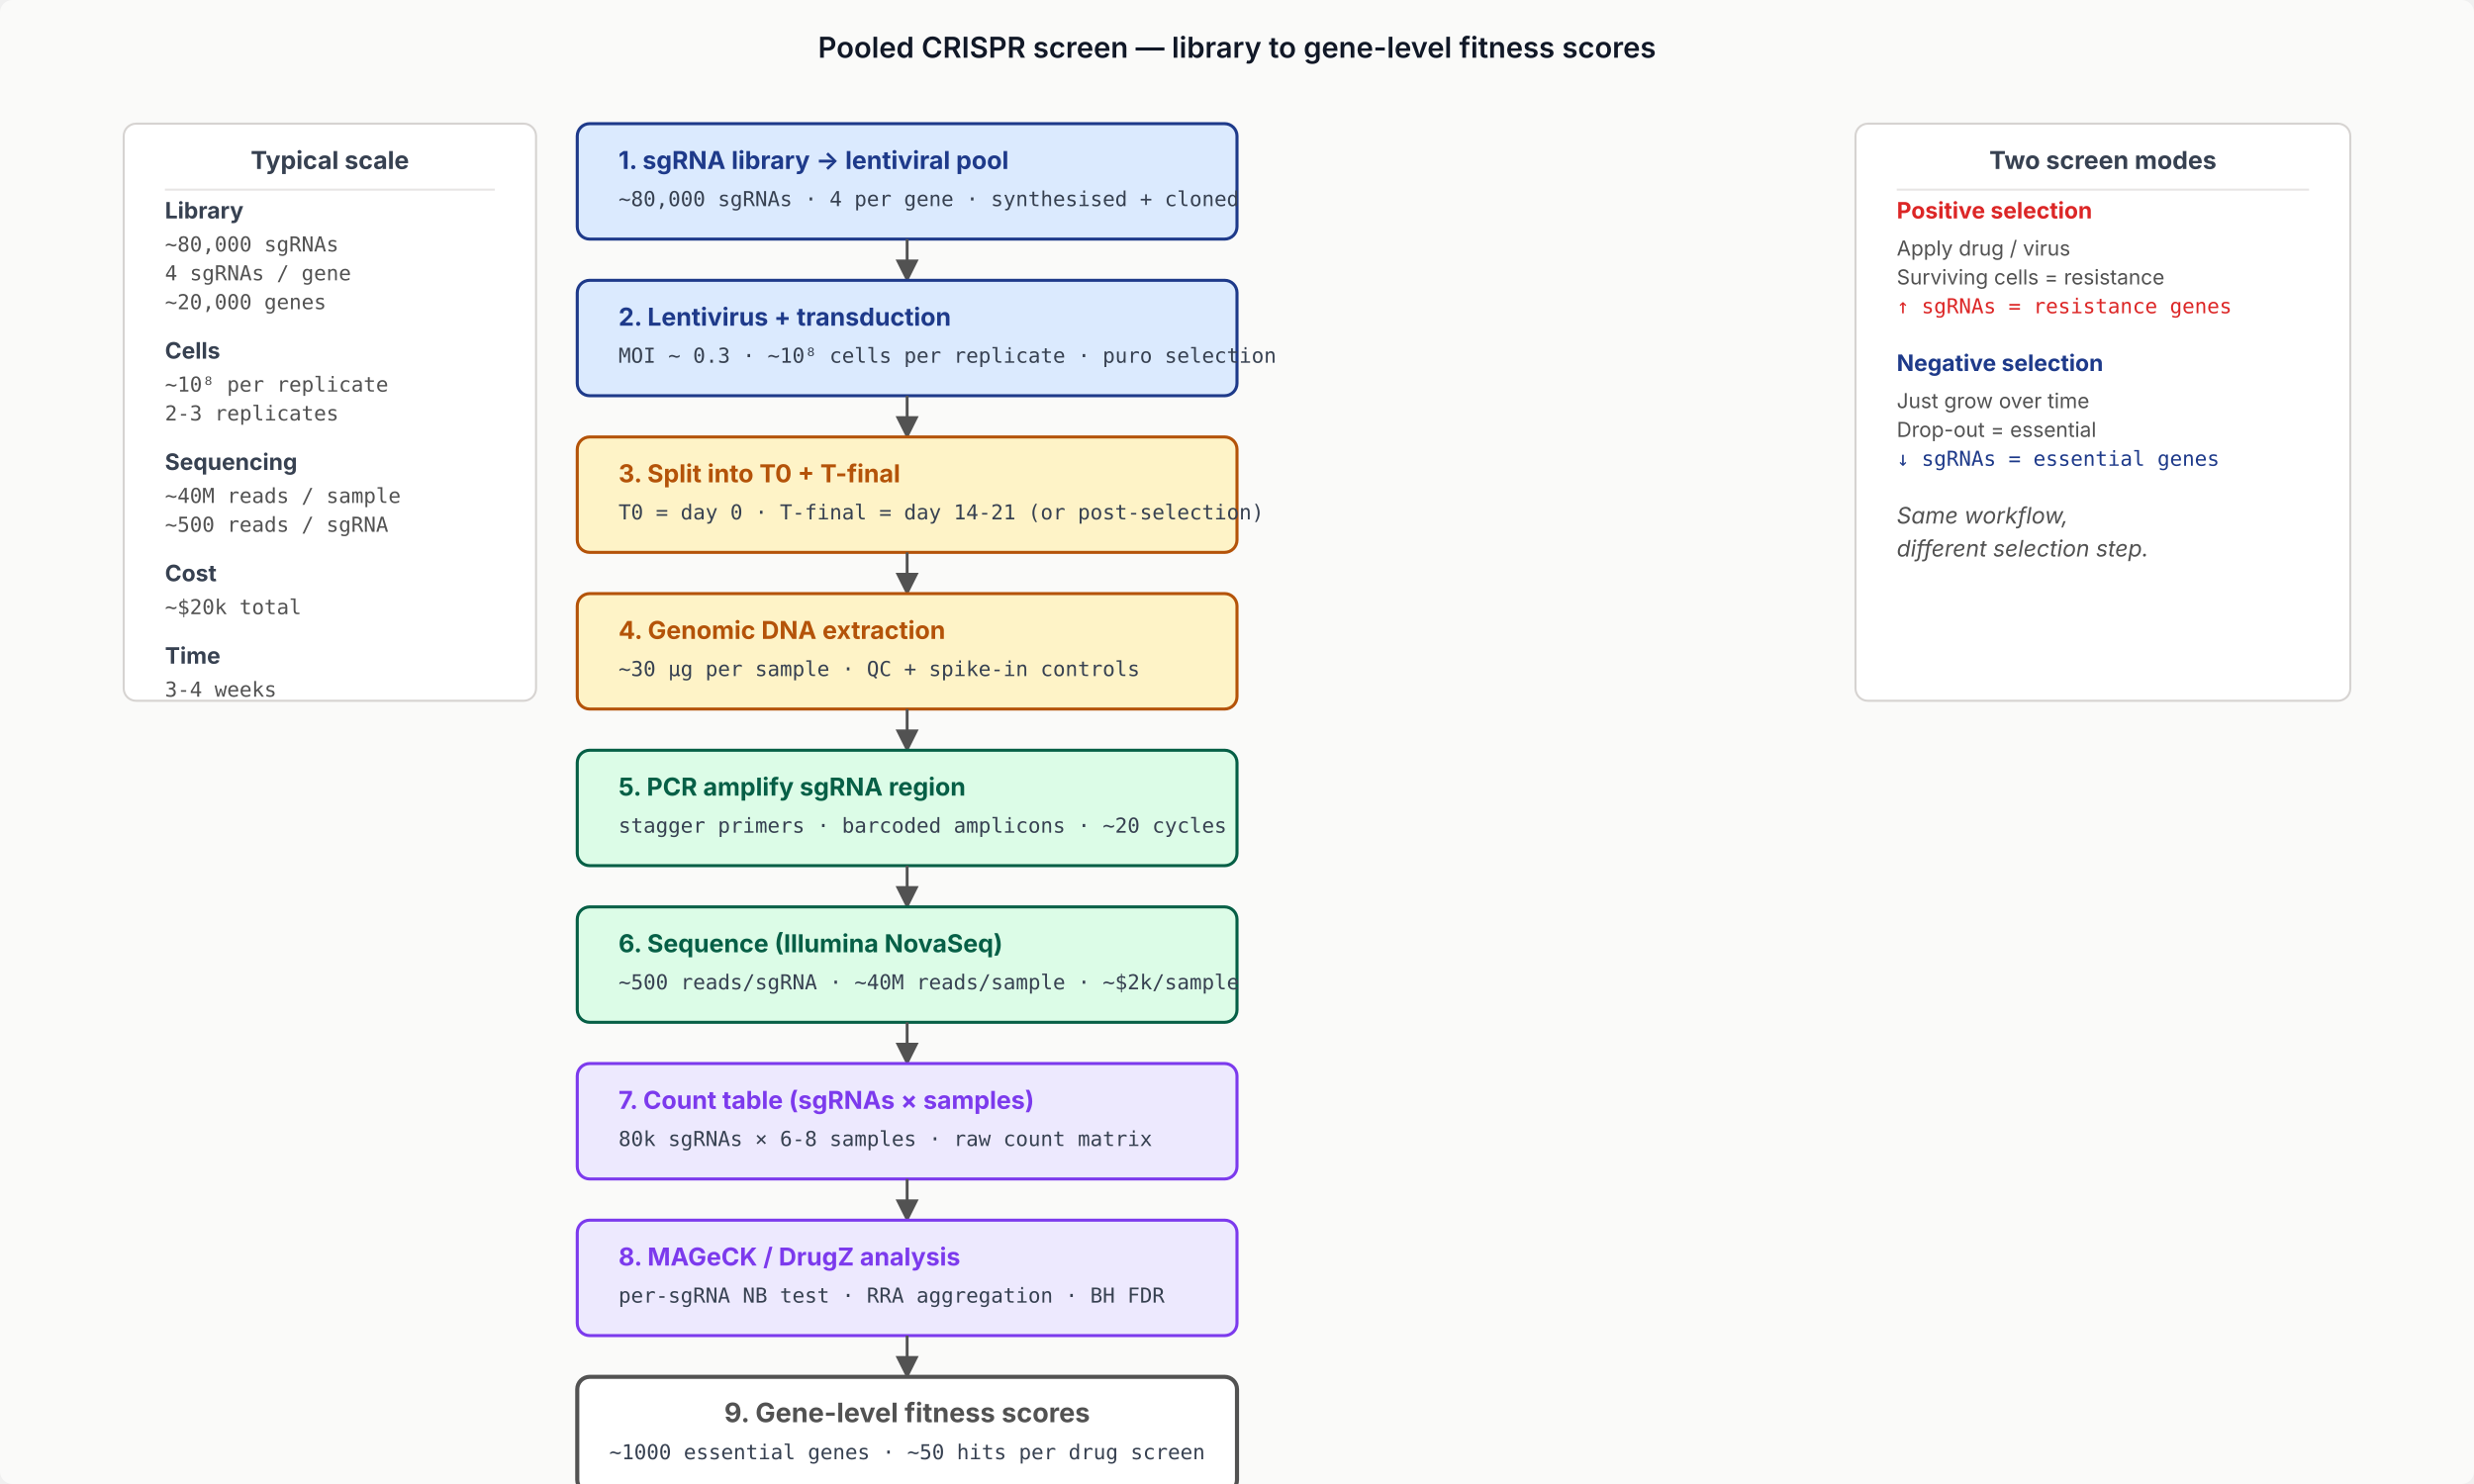
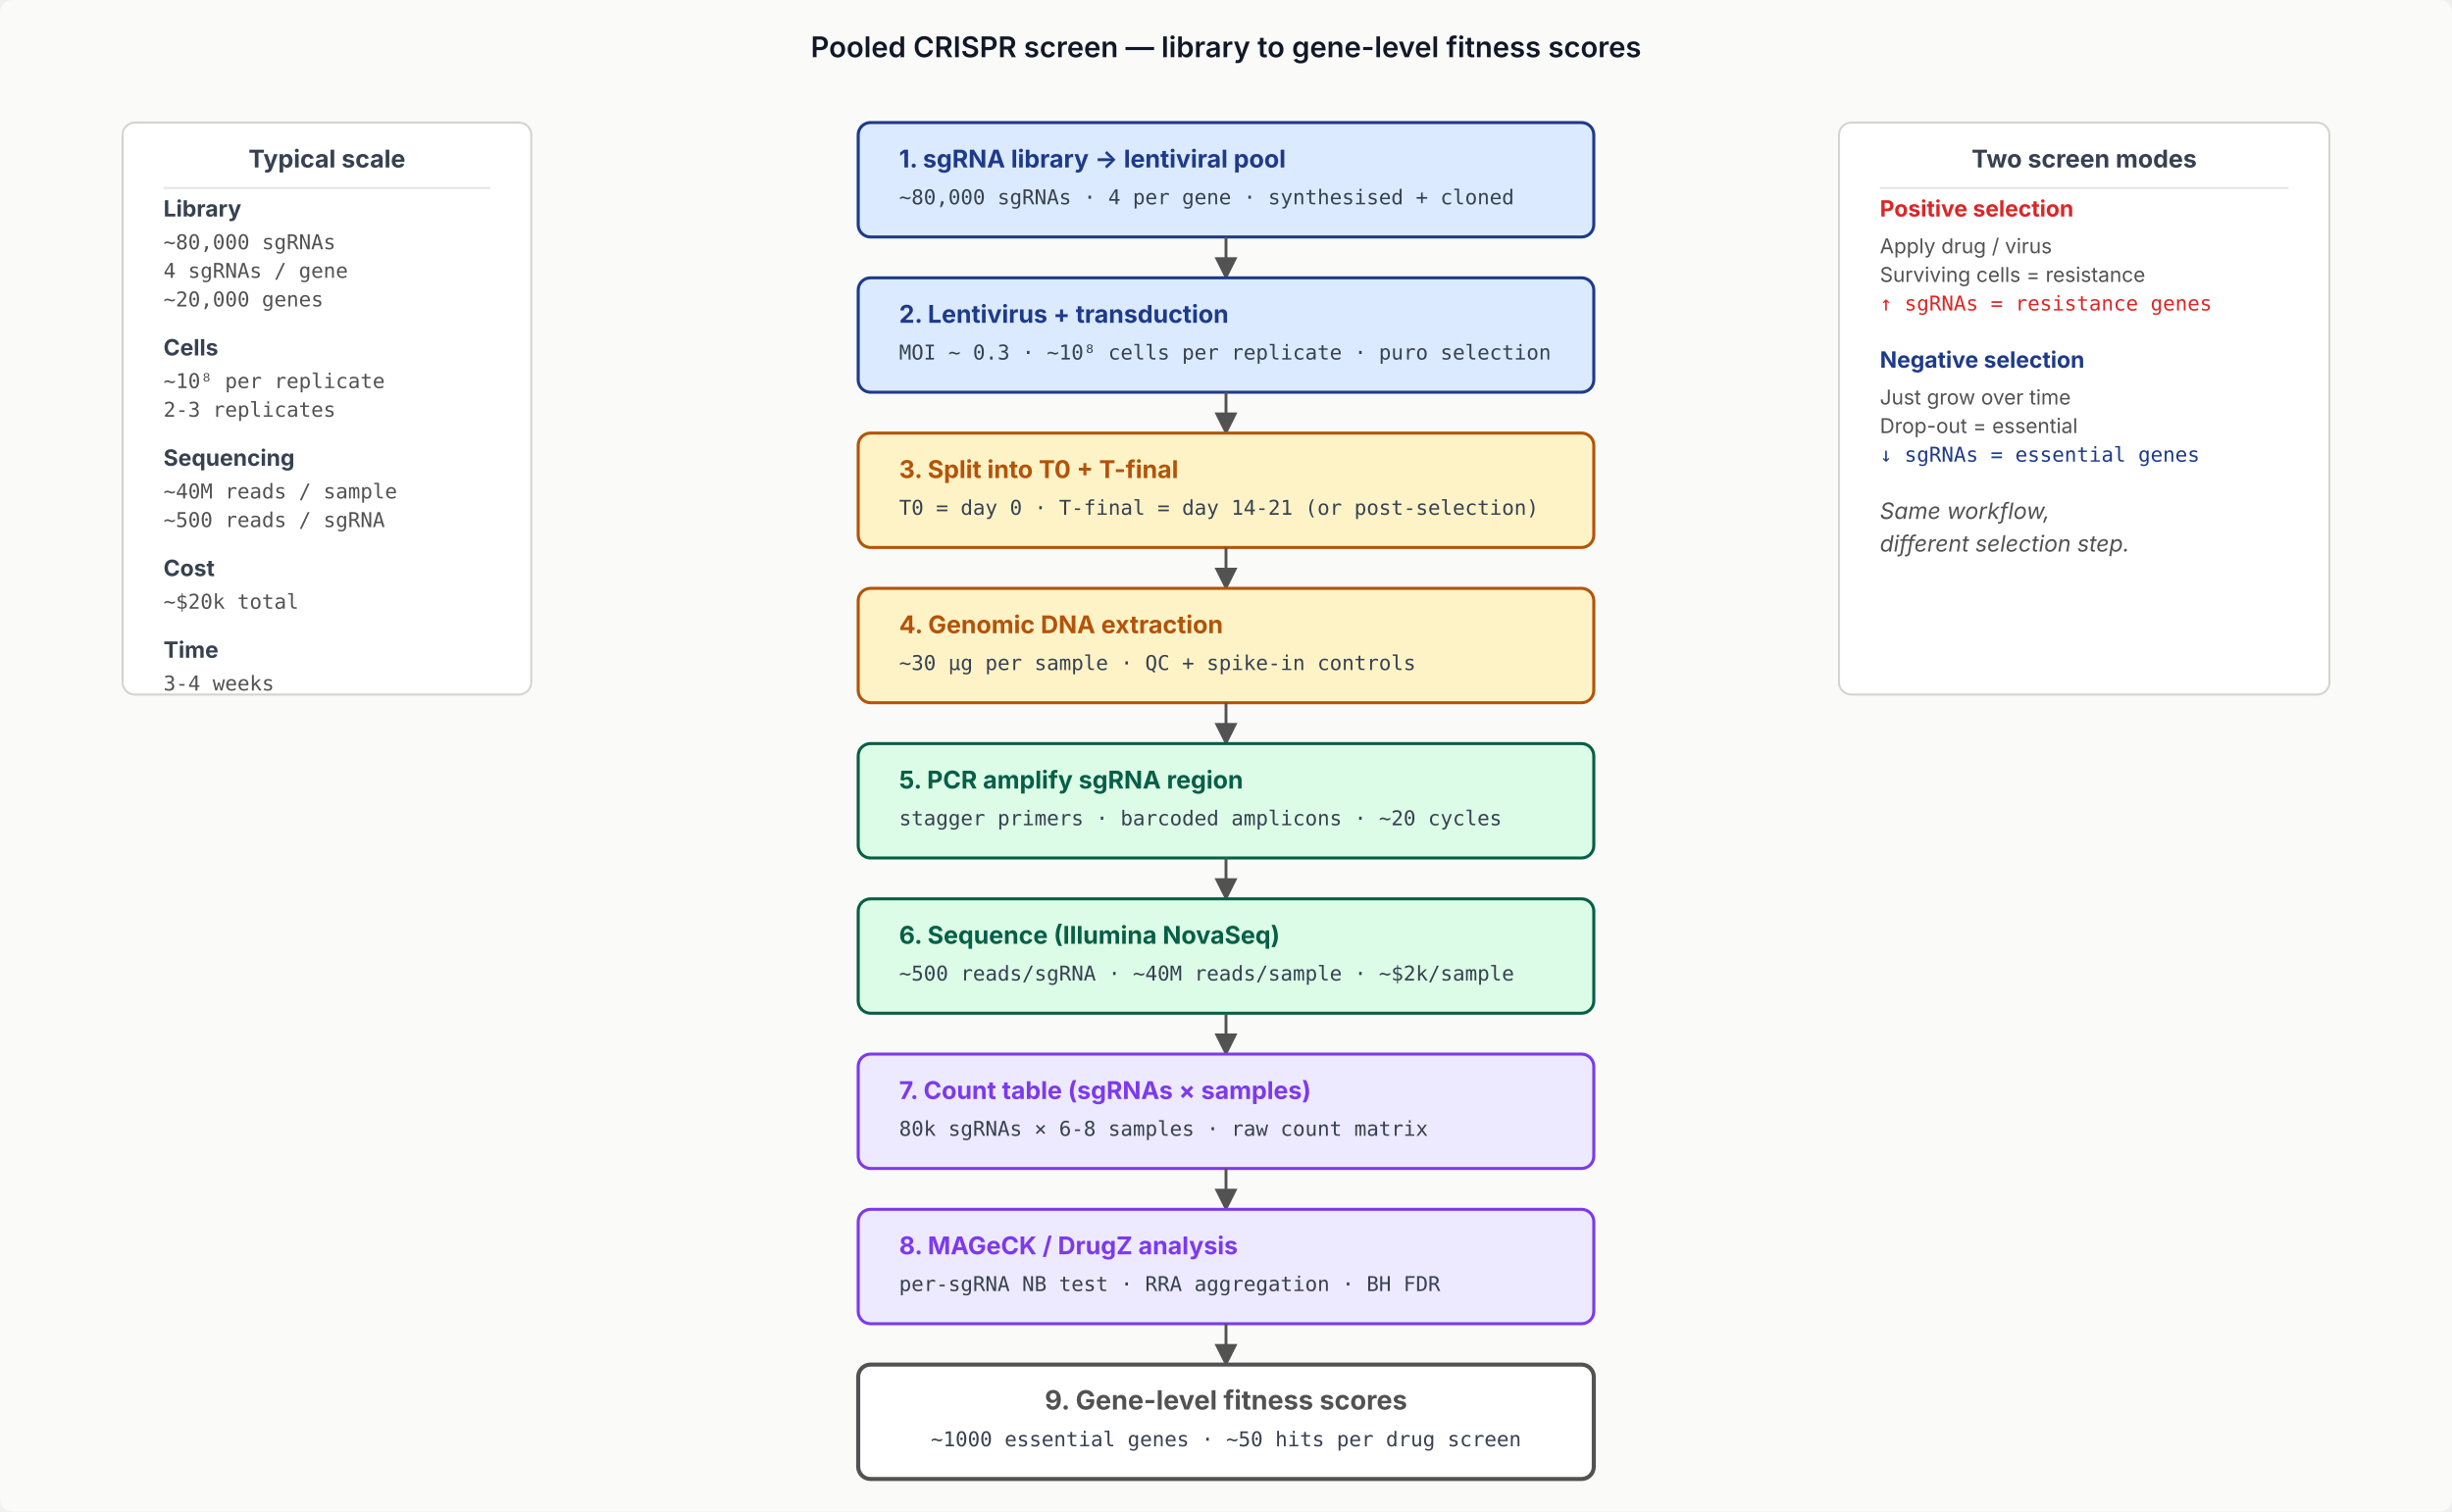
- <svg xmlns="http://www.w3.org/2000/svg" viewBox="0 0 1200 720" width="1200" height="720" font-family="Inter, sans-serif">
+ <svg xmlns="http://www.w3.org/2000/svg" viewBox="0 0 1200 740" width="1200" height="740" font-family="Inter, sans-serif">
  <defs>
    <style>text { font-family: Inter, sans-serif; } .mono { font-family: 'JetBrains Mono', monospace; font-size: 10px; }</style>
    <marker id="arrPS" viewBox="0 0 10 10" refX="9" refY="5" markerWidth="8" markerHeight="8" orient="auto">
      <path d="M 0 0 L 10 5 L 0 10 z" fill="#525252" />
    </marker>
  </defs>
-   <rect width="1200" height="720" fill="#fafaf9" rx="6" />
+   <rect width="1200" height="740" fill="#fafaf9" rx="6" />
  <text x="600" y="28" text-anchor="middle" font-size="14" font-weight="600" fill="#111827">Pooled CRISPR screen — library to gene-level fitness scores</text>
-   <g transform="translate(280,60)">
+   <g transform="translate(420,60)">
    <g>
-       <rect x="0" y="0" width="320" height="56" fill="#dbeafe" stroke="#1e3a8a" stroke-width="1.5" rx="6" />
+       <rect x="0" y="0" width="360" height="56" fill="#dbeafe" stroke="#1e3a8a" stroke-width="1.5" rx="6" />
      <text x="20" y="22" font-size="12" font-weight="700" fill="#1e3a8a">1. sgRNA library → lentiviral pool</text>
      <text x="20" y="40" font-size="10" class="mono" fill="#374151">~80,000 sgRNAs · 4 per gene · synthesised + cloned</text>
    </g>
-     <line x1="160" y1="56" x2="160" y2="76" stroke="#525252" stroke-width="1.4" marker-end="url(#arrPS)" />
+     <line x1="180" y1="56" x2="180" y2="76" stroke="#525252" stroke-width="1.4" marker-end="url(#arrPS)" />
    <g transform="translate(0,76)">
-       <rect x="0" y="0" width="320" height="56" fill="#dbeafe" stroke="#1e3a8a" stroke-width="1.5" rx="6" />
+       <rect x="0" y="0" width="360" height="56" fill="#dbeafe" stroke="#1e3a8a" stroke-width="1.5" rx="6" />
      <text x="20" y="22" font-size="12" font-weight="700" fill="#1e3a8a">2. Lentivirus + transduction</text>
      <text x="20" y="40" font-size="10" class="mono" fill="#374151">MOI ~ 0.3 · ~10⁸ cells per replicate · puro selection</text>
    </g>
-     <line x1="160" y1="132" x2="160" y2="152" stroke="#525252" stroke-width="1.4" marker-end="url(#arrPS)" />
+     <line x1="180" y1="132" x2="180" y2="152" stroke="#525252" stroke-width="1.4" marker-end="url(#arrPS)" />
    <g transform="translate(0,152)">
-       <rect x="0" y="0" width="320" height="56" fill="#fef3c7" stroke="#b45309" stroke-width="1.5" rx="6" />
+       <rect x="0" y="0" width="360" height="56" fill="#fef3c7" stroke="#b45309" stroke-width="1.5" rx="6" />
      <text x="20" y="22" font-size="12" font-weight="700" fill="#b45309">3. Split into T0 + T-final</text>
      <text x="20" y="40" font-size="10" class="mono" fill="#374151">T0 = day 0 · T-final = day 14-21 (or post-selection)</text>
    </g>
-     <line x1="160" y1="208" x2="160" y2="228" stroke="#525252" stroke-width="1.4" marker-end="url(#arrPS)" />
+     <line x1="180" y1="208" x2="180" y2="228" stroke="#525252" stroke-width="1.4" marker-end="url(#arrPS)" />
    <g transform="translate(0,228)">
-       <rect x="0" y="0" width="320" height="56" fill="#fef3c7" stroke="#b45309" stroke-width="1.5" rx="6" />
+       <rect x="0" y="0" width="360" height="56" fill="#fef3c7" stroke="#b45309" stroke-width="1.5" rx="6" />
      <text x="20" y="22" font-size="12" font-weight="700" fill="#b45309">4. Genomic DNA extraction</text>
      <text x="20" y="40" font-size="10" class="mono" fill="#374151">~30 µg per sample · QC + spike-in controls</text>
    </g>
-     <line x1="160" y1="284" x2="160" y2="304" stroke="#525252" stroke-width="1.4" marker-end="url(#arrPS)" />
+     <line x1="180" y1="284" x2="180" y2="304" stroke="#525252" stroke-width="1.4" marker-end="url(#arrPS)" />
    <g transform="translate(0,304)">
-       <rect x="0" y="0" width="320" height="56" fill="#dcfce7" stroke="#065f46" stroke-width="1.5" rx="6" />
+       <rect x="0" y="0" width="360" height="56" fill="#dcfce7" stroke="#065f46" stroke-width="1.5" rx="6" />
      <text x="20" y="22" font-size="12" font-weight="700" fill="#065f46">5. PCR amplify sgRNA region</text>
      <text x="20" y="40" font-size="10" class="mono" fill="#374151">stagger primers · barcoded amplicons · ~20 cycles</text>
    </g>
-     <line x1="160" y1="360" x2="160" y2="380" stroke="#525252" stroke-width="1.4" marker-end="url(#arrPS)" />
+     <line x1="180" y1="360" x2="180" y2="380" stroke="#525252" stroke-width="1.4" marker-end="url(#arrPS)" />
    <g transform="translate(0,380)">
-       <rect x="0" y="0" width="320" height="56" fill="#dcfce7" stroke="#065f46" stroke-width="1.5" rx="6" />
+       <rect x="0" y="0" width="360" height="56" fill="#dcfce7" stroke="#065f46" stroke-width="1.5" rx="6" />
      <text x="20" y="22" font-size="12" font-weight="700" fill="#065f46">6. Sequence (Illumina NovaSeq)</text>
      <text x="20" y="40" font-size="10" class="mono" fill="#374151">~500 reads/sgRNA · ~40M reads/sample · ~$2k/sample</text>
    </g>
-     <line x1="160" y1="436" x2="160" y2="456" stroke="#525252" stroke-width="1.4" marker-end="url(#arrPS)" />
+     <line x1="180" y1="436" x2="180" y2="456" stroke="#525252" stroke-width="1.4" marker-end="url(#arrPS)" />
    <g transform="translate(0,456)">
-       <rect x="0" y="0" width="320" height="56" fill="#ede9fe" stroke="#7c3aed" stroke-width="1.5" rx="6" />
+       <rect x="0" y="0" width="360" height="56" fill="#ede9fe" stroke="#7c3aed" stroke-width="1.5" rx="6" />
      <text x="20" y="22" font-size="12" font-weight="700" fill="#7c3aed">7. Count table (sgRNAs × samples)</text>
      <text x="20" y="40" font-size="10" class="mono" fill="#374151">80k sgRNAs × 6-8 samples · raw count matrix</text>
    </g>
-     <line x1="160" y1="512" x2="160" y2="532" stroke="#525252" stroke-width="1.4" marker-end="url(#arrPS)" />
+     <line x1="180" y1="512" x2="180" y2="532" stroke="#525252" stroke-width="1.4" marker-end="url(#arrPS)" />
    <g transform="translate(0,532)">
-       <rect x="0" y="0" width="320" height="56" fill="#ede9fe" stroke="#7c3aed" stroke-width="1.5" rx="6" />
+       <rect x="0" y="0" width="360" height="56" fill="#ede9fe" stroke="#7c3aed" stroke-width="1.5" rx="6" />
      <text x="20" y="22" font-size="12" font-weight="700" fill="#7c3aed">8. MAGeCK / DrugZ analysis</text>
      <text x="20" y="40" font-size="10" class="mono" fill="#374151">per-sgRNA NB test · RRA aggregation · BH FDR</text>
    </g>
-     <line x1="160" y1="588" x2="160" y2="608" stroke="#525252" stroke-width="1.4" marker-end="url(#arrPS)" />
+     <line x1="180" y1="588" x2="180" y2="608" stroke="#525252" stroke-width="1.4" marker-end="url(#arrPS)" />
    <g transform="translate(0,608)">
-       <rect x="0" y="0" width="320" height="56" fill="#fff" stroke="#525252" stroke-width="2" rx="6" />
-       <text x="160" y="22" text-anchor="middle" font-size="13" font-weight="700" fill="#525252">9. Gene-level fitness scores</text>
-       <text x="160" y="40" text-anchor="middle" font-size="10" class="mono" fill="#374151">~1000 essential genes · ~50 hits per drug screen</text>
+       <rect x="0" y="0" width="360" height="56" fill="#fff" stroke="#525252" stroke-width="2" rx="6" />
+       <text x="180" y="22" text-anchor="middle" font-size="13" font-weight="700" fill="#525252">9. Gene-level fitness scores</text>
+       <text x="180" y="40" text-anchor="middle" font-size="10" class="mono" fill="#374151">~1000 essential genes · ~50 hits per drug screen</text>
    </g>
  </g>
  <g transform="translate(60,60)">
    <rect width="200" height="280" fill="#fff" stroke="#d6d3d1" rx="6" />
    <text x="100" y="22" text-anchor="middle" font-size="12" font-weight="700" fill="#374151">Typical scale</text>
    <line x1="20" y1="32" x2="180" y2="32" stroke="#e7e5e4" />
    <g transform="translate(20,46)" font-size="11" fill="#374151">
      <text x="0" y="0" font-weight="700">Library</text>
      <text x="0" y="16" class="mono" fill="#525252">~80,000 sgRNAs</text>
      <text x="0" y="30" class="mono" fill="#525252">4 sgRNAs / gene</text>
      <text x="0" y="44" class="mono" fill="#525252">~20,000 genes</text>
      <text x="0" y="68" font-weight="700">Cells</text>
      <text x="0" y="84" class="mono" fill="#525252">~10⁸ per replicate</text>
      <text x="0" y="98" class="mono" fill="#525252">2-3 replicates</text>
      <text x="0" y="122" font-weight="700">Sequencing</text>
      <text x="0" y="138" class="mono" fill="#525252">~40M reads / sample</text>
      <text x="0" y="152" class="mono" fill="#525252">~500 reads / sgRNA</text>
      <text x="0" y="176" font-weight="700">Cost</text>
      <text x="0" y="192" class="mono" fill="#525252">~$20k total</text>
      <text x="0" y="216" font-weight="700">Time</text>
      <text x="0" y="232" class="mono" fill="#525252">3-4 weeks</text>
    </g>
  </g>
  <g transform="translate(900,60)">
    <rect width="240" height="280" fill="#fff" stroke="#d6d3d1" rx="6" />
    <text x="120" y="22" text-anchor="middle" font-size="12" font-weight="700" fill="#374151">Two screen modes</text>
    <line x1="20" y1="32" x2="220" y2="32" stroke="#e7e5e4" />
    <g transform="translate(20,46)" font-size="11" fill="#374151">
      <text x="0" y="0" font-weight="700" fill="#dc2626">Positive selection</text>
      <text x="0" y="18" font-size="10" fill="#525252">Apply drug / virus</text>
      <text x="0" y="32" font-size="10" fill="#525252">Surviving cells = resistance</text>
      <text x="0" y="46" font-size="10" class="mono" fill="#dc2626">↑ sgRNAs = resistance genes</text>
      <text x="0" y="74" font-weight="700" fill="#1e3a8a">Negative selection</text>
      <text x="0" y="92" font-size="10" fill="#525252">Just grow over time</text>
      <text x="0" y="106" font-size="10" fill="#525252">Drop-out = essential</text>
      <text x="0" y="120" font-size="10" class="mono" fill="#1e3a8a">↓ sgRNAs = essential genes</text>
      <text x="0" y="148" font-style="italic" fill="#525252">Same workflow,</text>
      <text x="0" y="164" font-style="italic" fill="#525252">different selection step.</text>
    </g>
  </g>
</svg>
